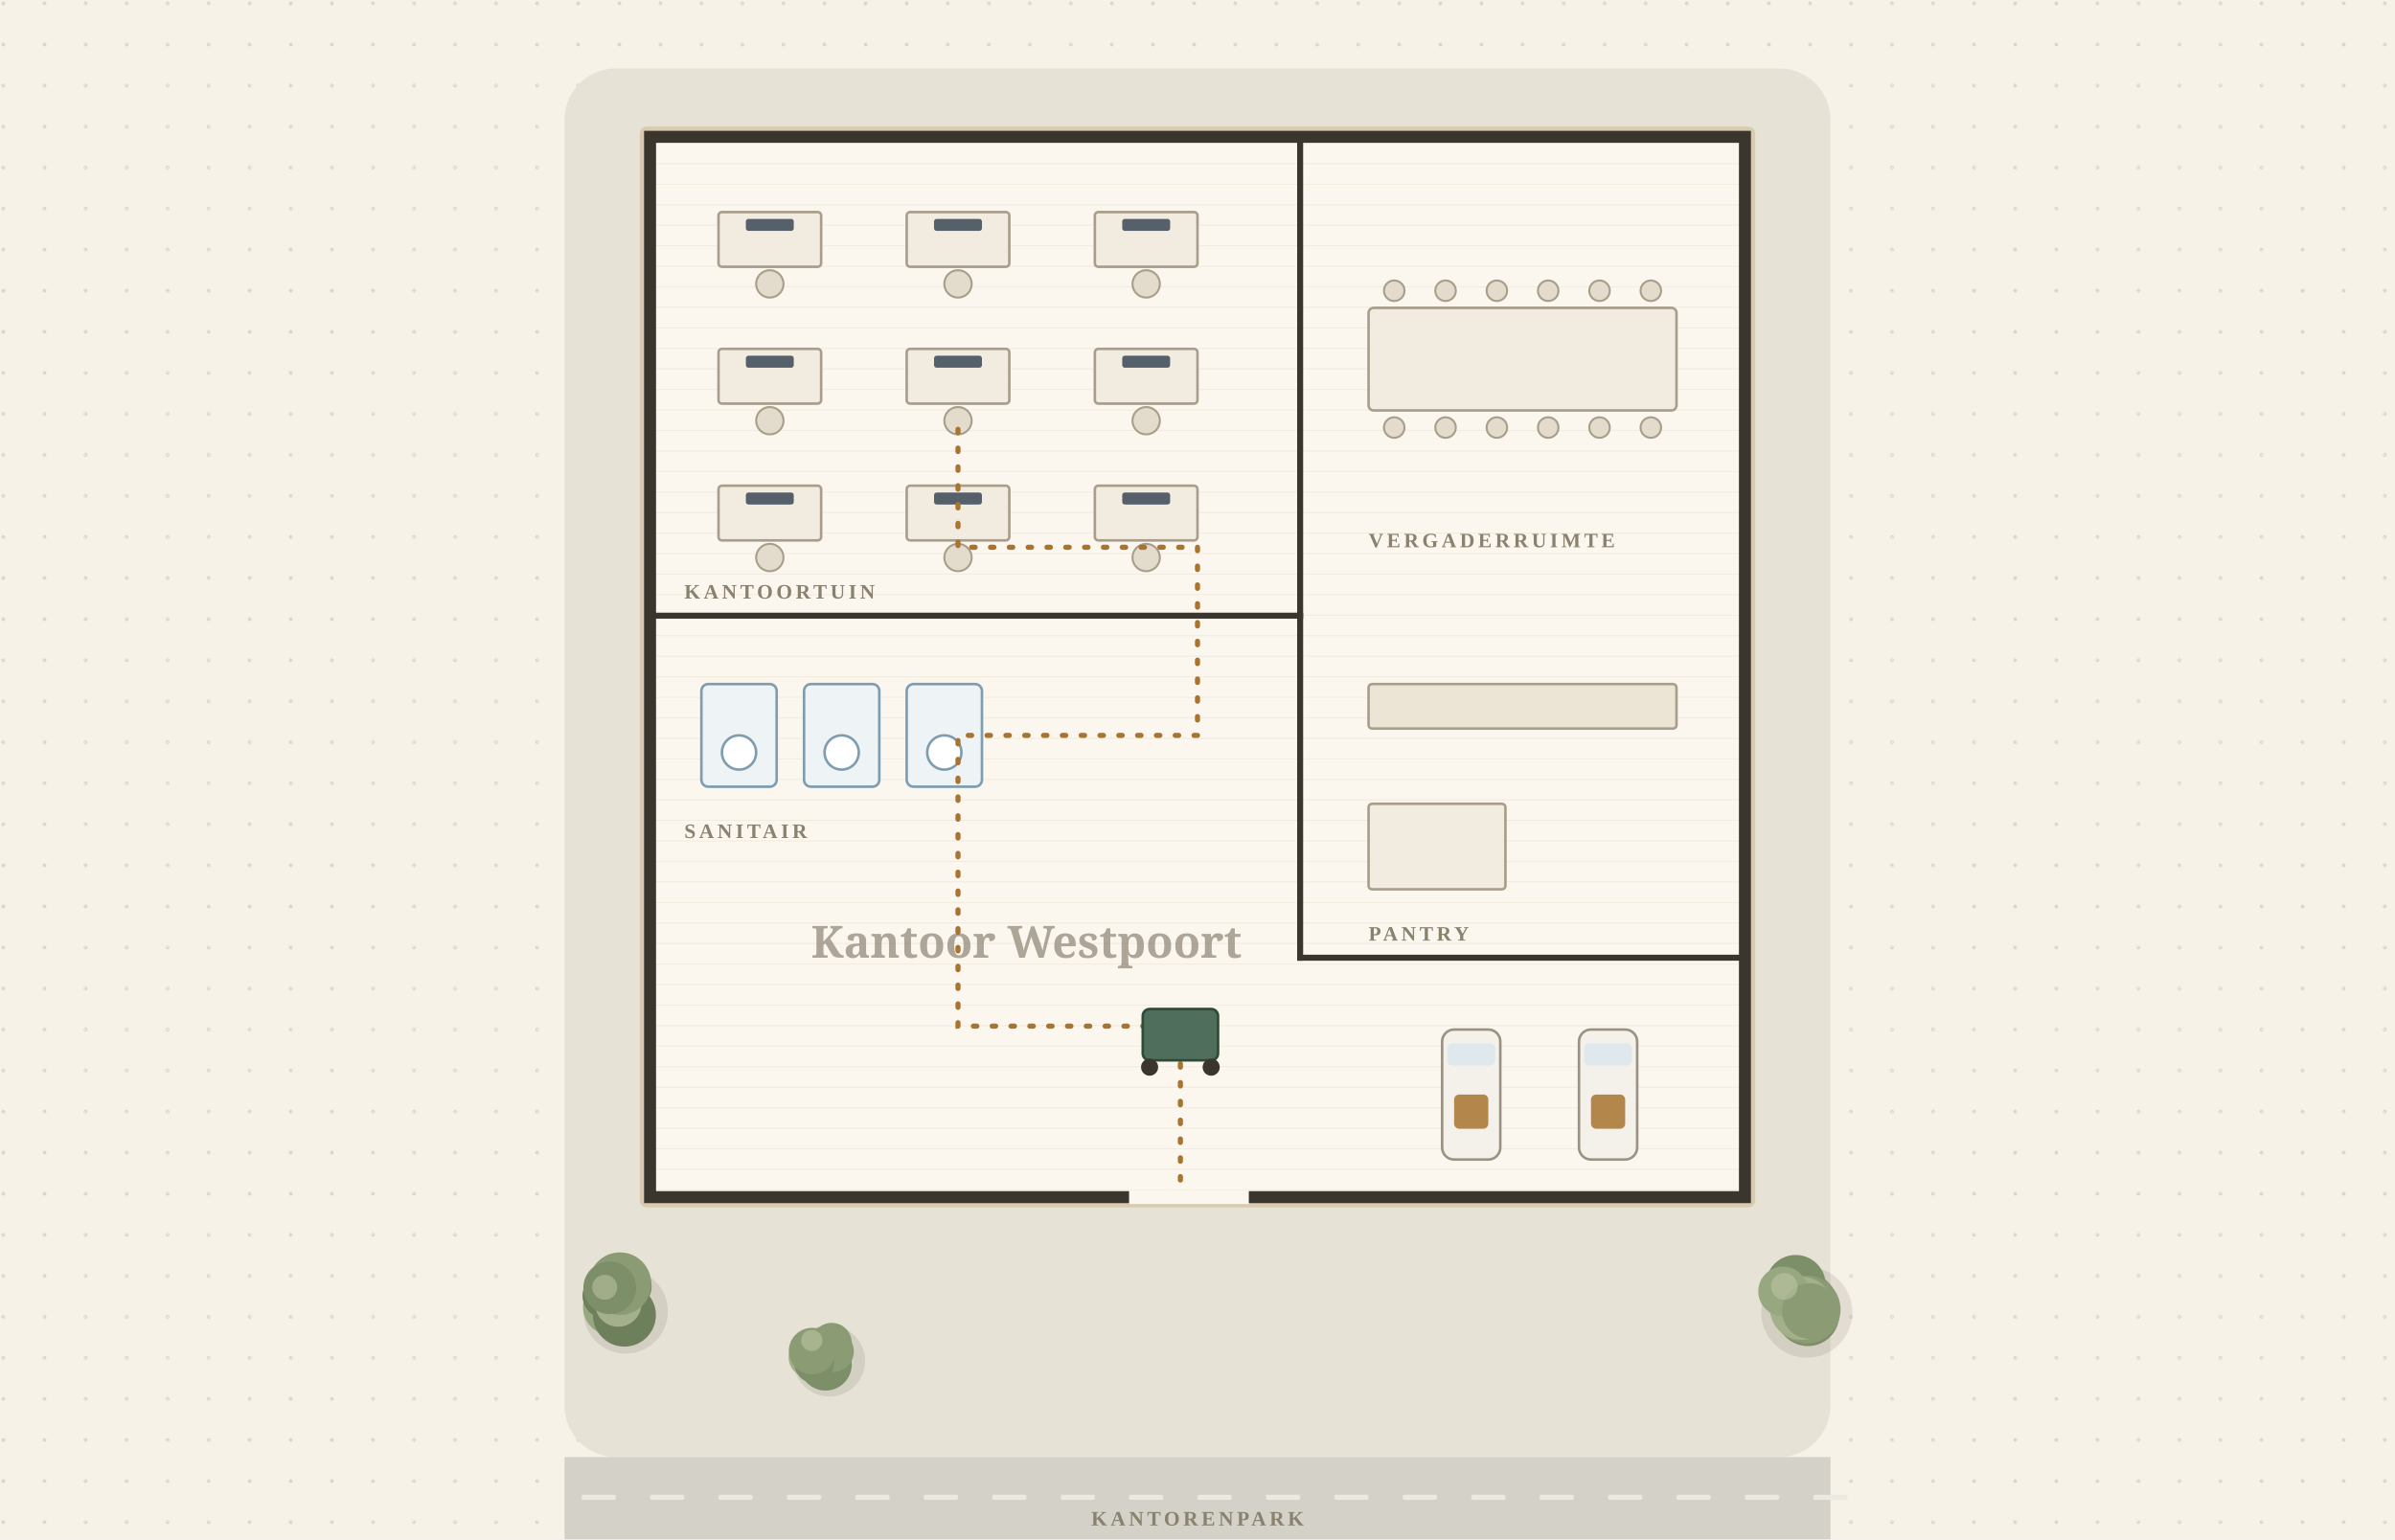
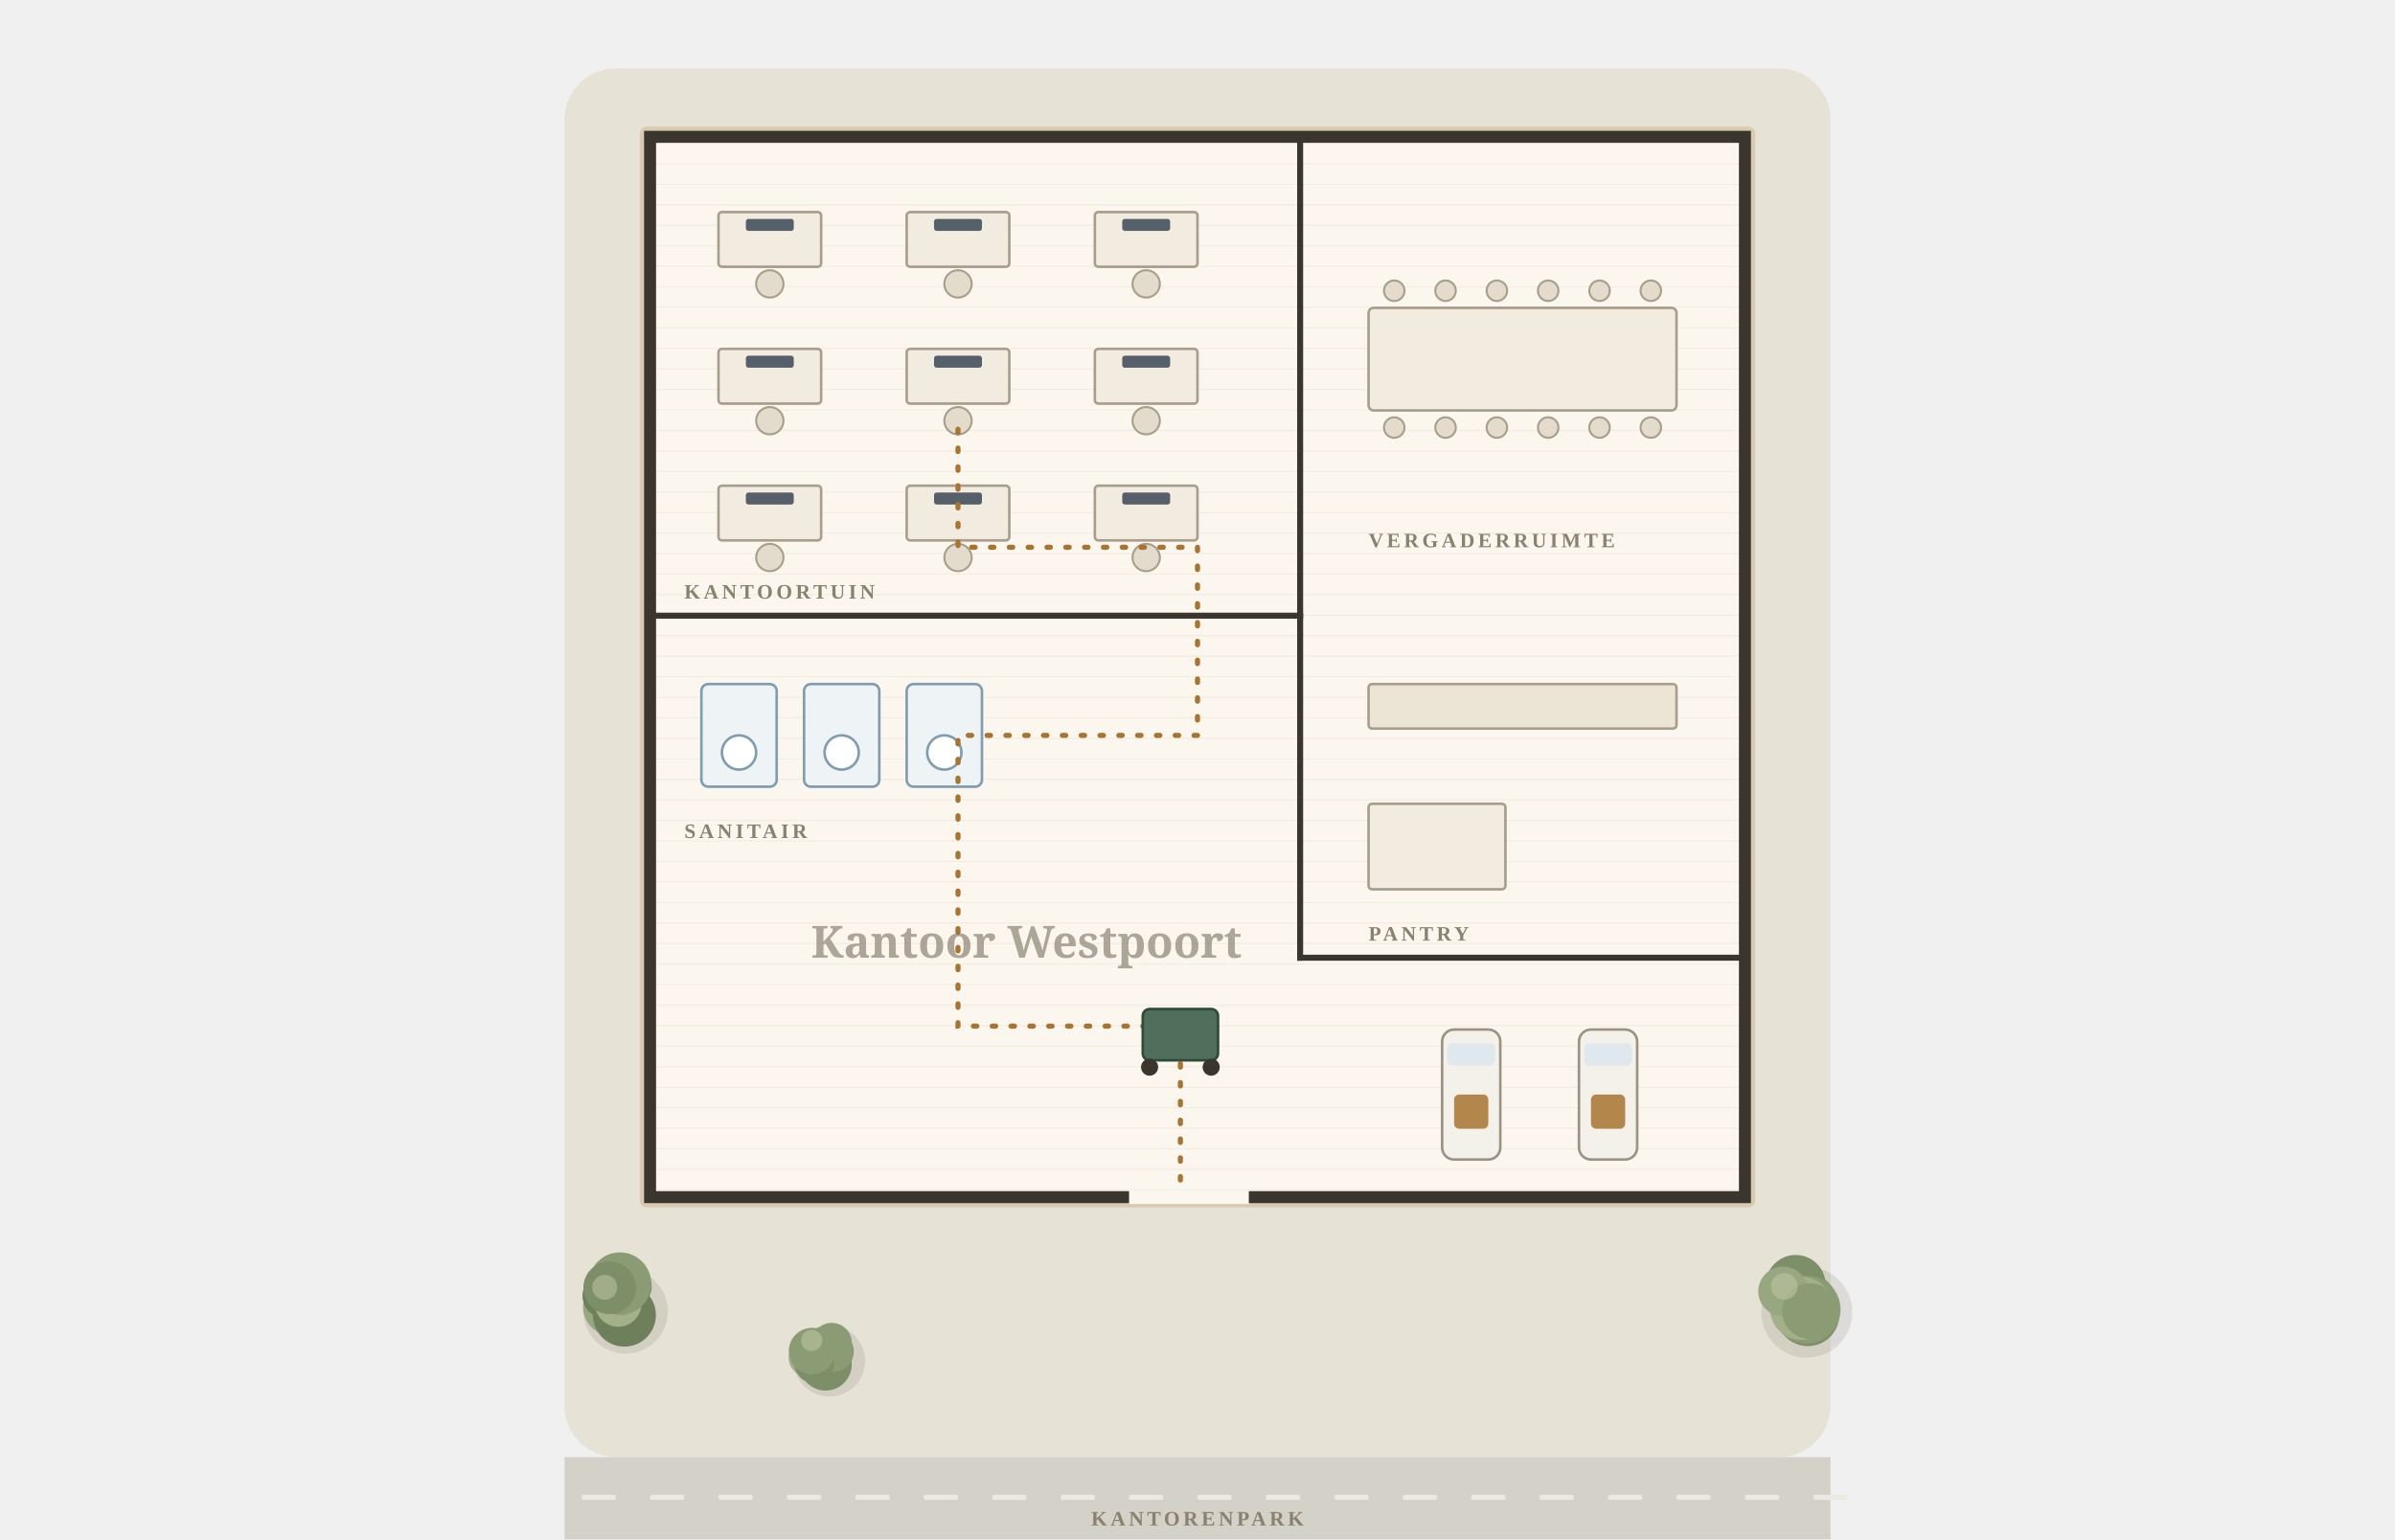
<svg xmlns="http://www.w3.org/2000/svg" viewBox="0 0 1400 900" font-family="Source Sans 3, Arial, sans-serif">
  <defs>
    <pattern id="dots" width="24" height="24" patternUnits="userSpaceOnUse">
      <circle cx="2" cy="2" r="1.1" fill="#ddd3c1" />
    </pattern>
    <pattern id="vloer" width="12" height="12" patternUnits="userSpaceOnUse">
      <rect width="12" height="12" fill="#fbf7ef" />
      <path d="M0 12H12" stroke="#f0e9dc" />
    </pattern>
    <pattern id="hout" width="40" height="10" patternUnits="userSpaceOnUse">
      <rect width="40" height="10" fill="#efe2cc" />
      <path d="M0 10H40M20 0V10" stroke="#e3d3b8" />
    </pattern>
    <pattern id="tegel" width="14" height="14" patternUnits="userSpaceOnUse">
      <rect width="14" height="14" fill="#e8dfd0" />
      <path d="M0 0H14V14" fill="none" stroke="#d8ccb8" />
    </pattern>
    <pattern id="beton" width="40" height="40" patternUnits="userSpaceOnUse">
      <rect width="40" height="40" fill="#e3e0d8" />
      <path d="M0 0H40V40" fill="none" stroke="#d3cfc4" />
    </pattern>
    <pattern id="grind" width="10" height="10" patternUnits="userSpaceOnUse">
      <rect width="10" height="10" fill="#e6dccb" />
      <circle cx="3" cy="3" r="1" fill="#d4c7b0" />
      <circle cx="8" cy="7" r=".9" fill="#d9cdb8" />
    </pattern>
    <pattern id="pannen" width="16" height="12" patternUnits="userSpaceOnUse">
      <rect width="16" height="12" fill="#b9694a" />
      <path d="M0 12a8 6 0 0 1 16 0" fill="#c87a58" />
      <path d="M0 12H16" stroke="#9d5639" stroke-width="1" />
    </pattern>
    <pattern id="gras" width="20" height="20" patternUnits="userSpaceOnUse">
      <rect width="20" height="20" fill="#cdd8ad" />
      <path d="M0 20L20 0" stroke="#c3cfa2" stroke-width="2" />
    </pattern>
    <pattern id="arcering" width="8" height="8" patternUnits="userSpaceOnUse" patternTransform="rotate(45)">
      <rect width="8" height="8" fill="#efe6d6" />
      <path d="M0 0V8" stroke="#d9c7a6" stroke-width="2" />
    </pattern>
    <pattern id="vers" width="10" height="10" patternUnits="userSpaceOnUse" patternTransform="rotate(45)">
      <rect width="10" height="10" fill="#f1ead9" />
      <path d="M0 0V10" stroke="#e2cfa6" stroke-width="3" />
    </pattern>
  </defs>
-   <rect width="1400" height="900" fill="#f7f2e8" />
-   <rect width="1400" height="900" fill="url(#dots)" />
  <rect x="330" y="40" width="740" height="812" rx="30" fill="#e6e3d6" />
  <rect x="330" y="852" width="740" height="48" rx="0" fill="#d3d1c8" />
  <rect x="340" y="874" width="20" height="3" rx="1" fill="#ece9e0" />
  <rect x="380" y="874" width="20" height="3" rx="1" fill="#ece9e0" />
  <rect x="420" y="874" width="20" height="3" rx="1" fill="#ece9e0" />
  <rect x="460" y="874" width="20" height="3" rx="1" fill="#ece9e0" />
  <rect x="500" y="874" width="20" height="3" rx="1" fill="#ece9e0" />
  <rect x="540" y="874" width="20" height="3" rx="1" fill="#ece9e0" />
  <rect x="580" y="874" width="20" height="3" rx="1" fill="#ece9e0" />
  <rect x="620" y="874" width="20" height="3" rx="1" fill="#ece9e0" />
  <rect x="660" y="874" width="20" height="3" rx="1" fill="#ece9e0" />
  <rect x="700" y="874" width="20" height="3" rx="1" fill="#ece9e0" />
  <rect x="740" y="874" width="20" height="3" rx="1" fill="#ece9e0" />
  <rect x="780" y="874" width="20" height="3" rx="1" fill="#ece9e0" />
  <rect x="820" y="874" width="20" height="3" rx="1" fill="#ece9e0" />
  <rect x="860" y="874" width="20" height="3" rx="1" fill="#ece9e0" />
  <rect x="900" y="874" width="20" height="3" rx="1" fill="#ece9e0" />
  <rect x="940" y="874" width="20" height="3" rx="1" fill="#ece9e0" />
  <rect x="980" y="874" width="20" height="3" rx="1" fill="#ece9e0" />
  <rect x="1020" y="874" width="20" height="3" rx="1" fill="#ece9e0" />
  <rect x="1060" y="874" width="20" height="3" rx="1" fill="#ece9e0" />
  <text x="700" y="892" font-size="12" fill="#8a826f" text-anchor="middle" font-weight="600" letter-spacing="2">KANTORENPARK</text>
  <rect x="374" y="74" width="652" height="632" rx="4" fill="#d9cbb2" />
  <rect x="380" y="80" width="640" height="620" rx="0" fill="url(#vloer)" />
  <rect x="380" y="80" width="640" height="620" fill="none" stroke="#3a352d" stroke-width="7" />
  <rect x="660" y="696" width="70" height="8" rx="0" fill="#fbf7ef" />
  <path d="M380 360L760 360" stroke="#3a352d" stroke-width="3.5" stroke-linecap="square" />
  <path d="M760 80L760 560" stroke="#3a352d" stroke-width="3.5" stroke-linecap="square" />
  <path d="M760 560L1020 560" stroke="#3a352d" stroke-width="3.5" stroke-linecap="square" />
  <g transform="translate(450 140) rotate(0)">
    <rect x="-30" y="-16" width="60" height="32" rx="2" fill="#f2ece0" stroke="#a99e8c" stroke-width="1.5" />
    <rect x="-14" y="-12" width="28" height="7" rx="1.5" fill="#55606b" />
    <circle cx="0" cy="26" r="8" fill="#e3dccd" stroke="#a99e8c" stroke-width="1.2" />
  </g>
  <g transform="translate(560 140) rotate(0)">
    <rect x="-30" y="-16" width="60" height="32" rx="2" fill="#f2ece0" stroke="#a99e8c" stroke-width="1.5" />
    <rect x="-14" y="-12" width="28" height="7" rx="1.5" fill="#55606b" />
    <circle cx="0" cy="26" r="8" fill="#e3dccd" stroke="#a99e8c" stroke-width="1.2" />
  </g>
  <g transform="translate(670 140) rotate(0)">
    <rect x="-30" y="-16" width="60" height="32" rx="2" fill="#f2ece0" stroke="#a99e8c" stroke-width="1.5" />
    <rect x="-14" y="-12" width="28" height="7" rx="1.5" fill="#55606b" />
    <circle cx="0" cy="26" r="8" fill="#e3dccd" stroke="#a99e8c" stroke-width="1.2" />
  </g>
  <g transform="translate(450 220) rotate(0)">
    <rect x="-30" y="-16" width="60" height="32" rx="2" fill="#f2ece0" stroke="#a99e8c" stroke-width="1.5" />
    <rect x="-14" y="-12" width="28" height="7" rx="1.5" fill="#55606b" />
    <circle cx="0" cy="26" r="8" fill="#e3dccd" stroke="#a99e8c" stroke-width="1.2" />
  </g>
  <g transform="translate(560 220) rotate(0)">
    <rect x="-30" y="-16" width="60" height="32" rx="2" fill="#f2ece0" stroke="#a99e8c" stroke-width="1.5" />
    <rect x="-14" y="-12" width="28" height="7" rx="1.5" fill="#55606b" />
    <circle cx="0" cy="26" r="8" fill="#e3dccd" stroke="#a99e8c" stroke-width="1.2" />
  </g>
  <g transform="translate(670 220) rotate(0)">
    <rect x="-30" y="-16" width="60" height="32" rx="2" fill="#f2ece0" stroke="#a99e8c" stroke-width="1.5" />
    <rect x="-14" y="-12" width="28" height="7" rx="1.5" fill="#55606b" />
    <circle cx="0" cy="26" r="8" fill="#e3dccd" stroke="#a99e8c" stroke-width="1.2" />
  </g>
  <g transform="translate(450 300) rotate(0)">
    <rect x="-30" y="-16" width="60" height="32" rx="2" fill="#f2ece0" stroke="#a99e8c" stroke-width="1.5" />
    <rect x="-14" y="-12" width="28" height="7" rx="1.5" fill="#55606b" />
    <circle cx="0" cy="26" r="8" fill="#e3dccd" stroke="#a99e8c" stroke-width="1.2" />
  </g>
  <g transform="translate(560 300) rotate(0)">
    <rect x="-30" y="-16" width="60" height="32" rx="2" fill="#f2ece0" stroke="#a99e8c" stroke-width="1.5" />
    <rect x="-14" y="-12" width="28" height="7" rx="1.5" fill="#55606b" />
    <circle cx="0" cy="26" r="8" fill="#e3dccd" stroke="#a99e8c" stroke-width="1.2" />
  </g>
  <g transform="translate(670 300) rotate(0)">
    <rect x="-30" y="-16" width="60" height="32" rx="2" fill="#f2ece0" stroke="#a99e8c" stroke-width="1.5" />
    <rect x="-14" y="-12" width="28" height="7" rx="1.5" fill="#55606b" />
    <circle cx="0" cy="26" r="8" fill="#e3dccd" stroke="#a99e8c" stroke-width="1.2" />
  </g>
  <text x="400" y="350" font-size="12" fill="#8a826f" text-anchor="start" font-weight="600" letter-spacing="2">KANTOORTUIN</text>
  <rect x="800" y="180" width="180" height="60" rx="3" fill="#f2ece0" stroke="#a99e8c" stroke-width="1.5" />
  <circle cx="815" cy="170" r="6" fill="#e3dccd" stroke="#a99e8c" stroke-width="1.2" />
  <circle cx="815" cy="250" r="6" fill="#e3dccd" stroke="#a99e8c" stroke-width="1.2" />
  <circle cx="845" cy="170" r="6" fill="#e3dccd" stroke="#a99e8c" stroke-width="1.2" />
  <circle cx="845" cy="250" r="6" fill="#e3dccd" stroke="#a99e8c" stroke-width="1.2" />
  <circle cx="875" cy="170" r="6" fill="#e3dccd" stroke="#a99e8c" stroke-width="1.2" />
  <circle cx="875" cy="250" r="6" fill="#e3dccd" stroke="#a99e8c" stroke-width="1.2" />
  <circle cx="905" cy="170" r="6" fill="#e3dccd" stroke="#a99e8c" stroke-width="1.2" />
  <circle cx="905" cy="250" r="6" fill="#e3dccd" stroke="#a99e8c" stroke-width="1.2" />
  <circle cx="935" cy="170" r="6" fill="#e3dccd" stroke="#a99e8c" stroke-width="1.2" />
  <circle cx="935" cy="250" r="6" fill="#e3dccd" stroke="#a99e8c" stroke-width="1.2" />
  <circle cx="965" cy="170" r="6" fill="#e3dccd" stroke="#a99e8c" stroke-width="1.2" />
  <circle cx="965" cy="250" r="6" fill="#e3dccd" stroke="#a99e8c" stroke-width="1.2" />
  <text x="800" y="320" font-size="12" fill="#8a826f" text-anchor="start" font-weight="600" letter-spacing="2">VERGADERRUIMTE</text>
  <rect x="800" y="400" width="180" height="26" rx="2" fill="#ece4d5" stroke="#a99e8c" stroke-width="1.5" />
  <rect x="800" y="470" width="80" height="50" rx="2" fill="#f2ece0" stroke="#a99e8c" stroke-width="1.5" />
  <text x="800" y="550" font-size="12" fill="#8a826f" text-anchor="start" font-weight="600" letter-spacing="2">PANTRY</text>
  <rect x="410" y="400" width="44" height="60" rx="4" fill="#eef3f5" stroke="#7f9db0" stroke-width="1.5" />
  <circle cx="432" cy="440" r="10" fill="#ffffff" stroke="#7f9db0" stroke-width="1.5" />
  <rect x="470" y="400" width="44" height="60" rx="4" fill="#eef3f5" stroke="#7f9db0" stroke-width="1.5" />
  <circle cx="492" cy="440" r="10" fill="#ffffff" stroke="#7f9db0" stroke-width="1.5" />
  <rect x="530" y="400" width="44" height="60" rx="4" fill="#eef3f5" stroke="#7f9db0" stroke-width="1.5" />
  <circle cx="552" cy="440" r="10" fill="#ffffff" stroke="#7f9db0" stroke-width="1.5" />
  <text x="400" y="490" font-size="12" fill="#8a826f" text-anchor="start" font-weight="600" letter-spacing="2">SANITAIR</text>
  <path d="M690 690V600H560V430H700V320H560V250" fill="none" stroke="#a8742f" stroke-width="3" stroke-dasharray="2 9" stroke-linecap="round" />
  <rect x="668" y="590" width="44" height="30" rx="4" fill="#4f6e5c" stroke="#2f4a37" stroke-width="1.5" />
  <circle cx="672" cy="624" r="5" fill="#3a352d" stroke="none" stroke-width="0" />
  <circle cx="708" cy="624" r="5" fill="#3a352d" stroke="none" stroke-width="0" />
  <text x="600" y="560" text-anchor="middle" font-family="Cormorant Garamond, Georgia, serif" font-size="26" font-weight="600" fill="#6d6250" opacity=".55">Kantoor Westpoort</text>
  <g transform="translate(860 640) rotate(0)">
    <rect x="-17" y="-38" width="34" height="76" rx="7" fill="#f4f1ea" stroke="#9a9384" stroke-width="1.5" />
    <rect x="-14" y="-30" width="28" height="13" rx="3" fill="#dfe8ec" />
    <rect x="-10" y="0" width="20" height="20" rx="3" fill="#a8742f" opacity=".85" />
  </g>
  <g transform="translate(940 640) rotate(0)">
    <rect x="-17" y="-38" width="34" height="76" rx="7" fill="#f4f1ea" stroke="#9a9384" stroke-width="1.5" />
    <rect x="-14" y="-30" width="28" height="13" rx="3" fill="#dfe8ec" />
    <rect x="-10" y="0" width="20" height="20" rx="3" fill="#a8742f" opacity=".85" />
  </g>
  <circle cx="365.7" cy="766.8" r="24.7" fill="#33301f" opacity=".11" />
  <circle cx="357.8" cy="758.1" r="14.1" fill="#7d8f68" />
  <circle cx="357.3" cy="764.3" r="16.5" fill="#97a780" />
  <circle cx="353.7" cy="757.7" r="13.2" fill="#6d7f5b" />
  <circle cx="365.0" cy="769.0" r="18.4" fill="#6d7f5b" />
  <circle cx="361.4" cy="762.2" r="13.6" fill="#a3b08a" />
  <circle cx="367.5" cy="752.2" r="13.4" fill="#6d7f5b" />
  <circle cx="362.4" cy="750.6" r="18.3" fill="#8b9c74" />
  <circle cx="356.4" cy="753.0" r="15.4" fill="#7d8f68" />
  <circle cx="353.5" cy="752.7" r="7.3" fill="#c3cca8" opacity=".5" />
  <circle cx="484.8" cy="795.7" r="20.9" fill="#33301f" opacity=".11" />
  <circle cx="483.1" cy="788.1" r="12.7" fill="#7d8f68" />
  <circle cx="482.6" cy="797.8" r="15.3" fill="#7d8f68" />
  <circle cx="486.2" cy="785.2" r="11.7" fill="#8b9c74" />
  <circle cx="472.5" cy="793.8" r="11.5" fill="#a3b08a" />
  <circle cx="487.1" cy="790.2" r="12.0" fill="#8b9c74" />
  <circle cx="476.0" cy="797.2" r="11.6" fill="#7d8f68" />
  <circle cx="474.7" cy="790.0" r="13.6" fill="#8b9c74" />
  <circle cx="474.5" cy="783.8" r="6.2" fill="#c3cca8" opacity=".5" />
  <circle cx="1056.2" cy="767.3" r="26.6" fill="#33301f" opacity=".11" />
  <circle cx="1052.1" cy="760.9" r="18.7" fill="#a3b08a" />
  <circle cx="1056.8" cy="768.7" r="18.4" fill="#7d8f68" />
  <circle cx="1056.2" cy="762.2" r="17.7" fill="#8b9c74" />
  <circle cx="1049.7" cy="751.3" r="17.5" fill="#7d8f68" />
  <circle cx="1056.0" cy="765.7" r="19.9" fill="#8b9c74" />
  <circle cx="1053.1" cy="765.0" r="18.5" fill="#a3b08a" />
  <circle cx="1042.3" cy="755.1" r="14.5" fill="#97a780" />
  <circle cx="1058.0" cy="766.6" r="16.3" fill="#8b9c74" />
  <circle cx="1043.0" cy="752.2" r="7.8" fill="#c3cca8" opacity=".5" />
</svg>
